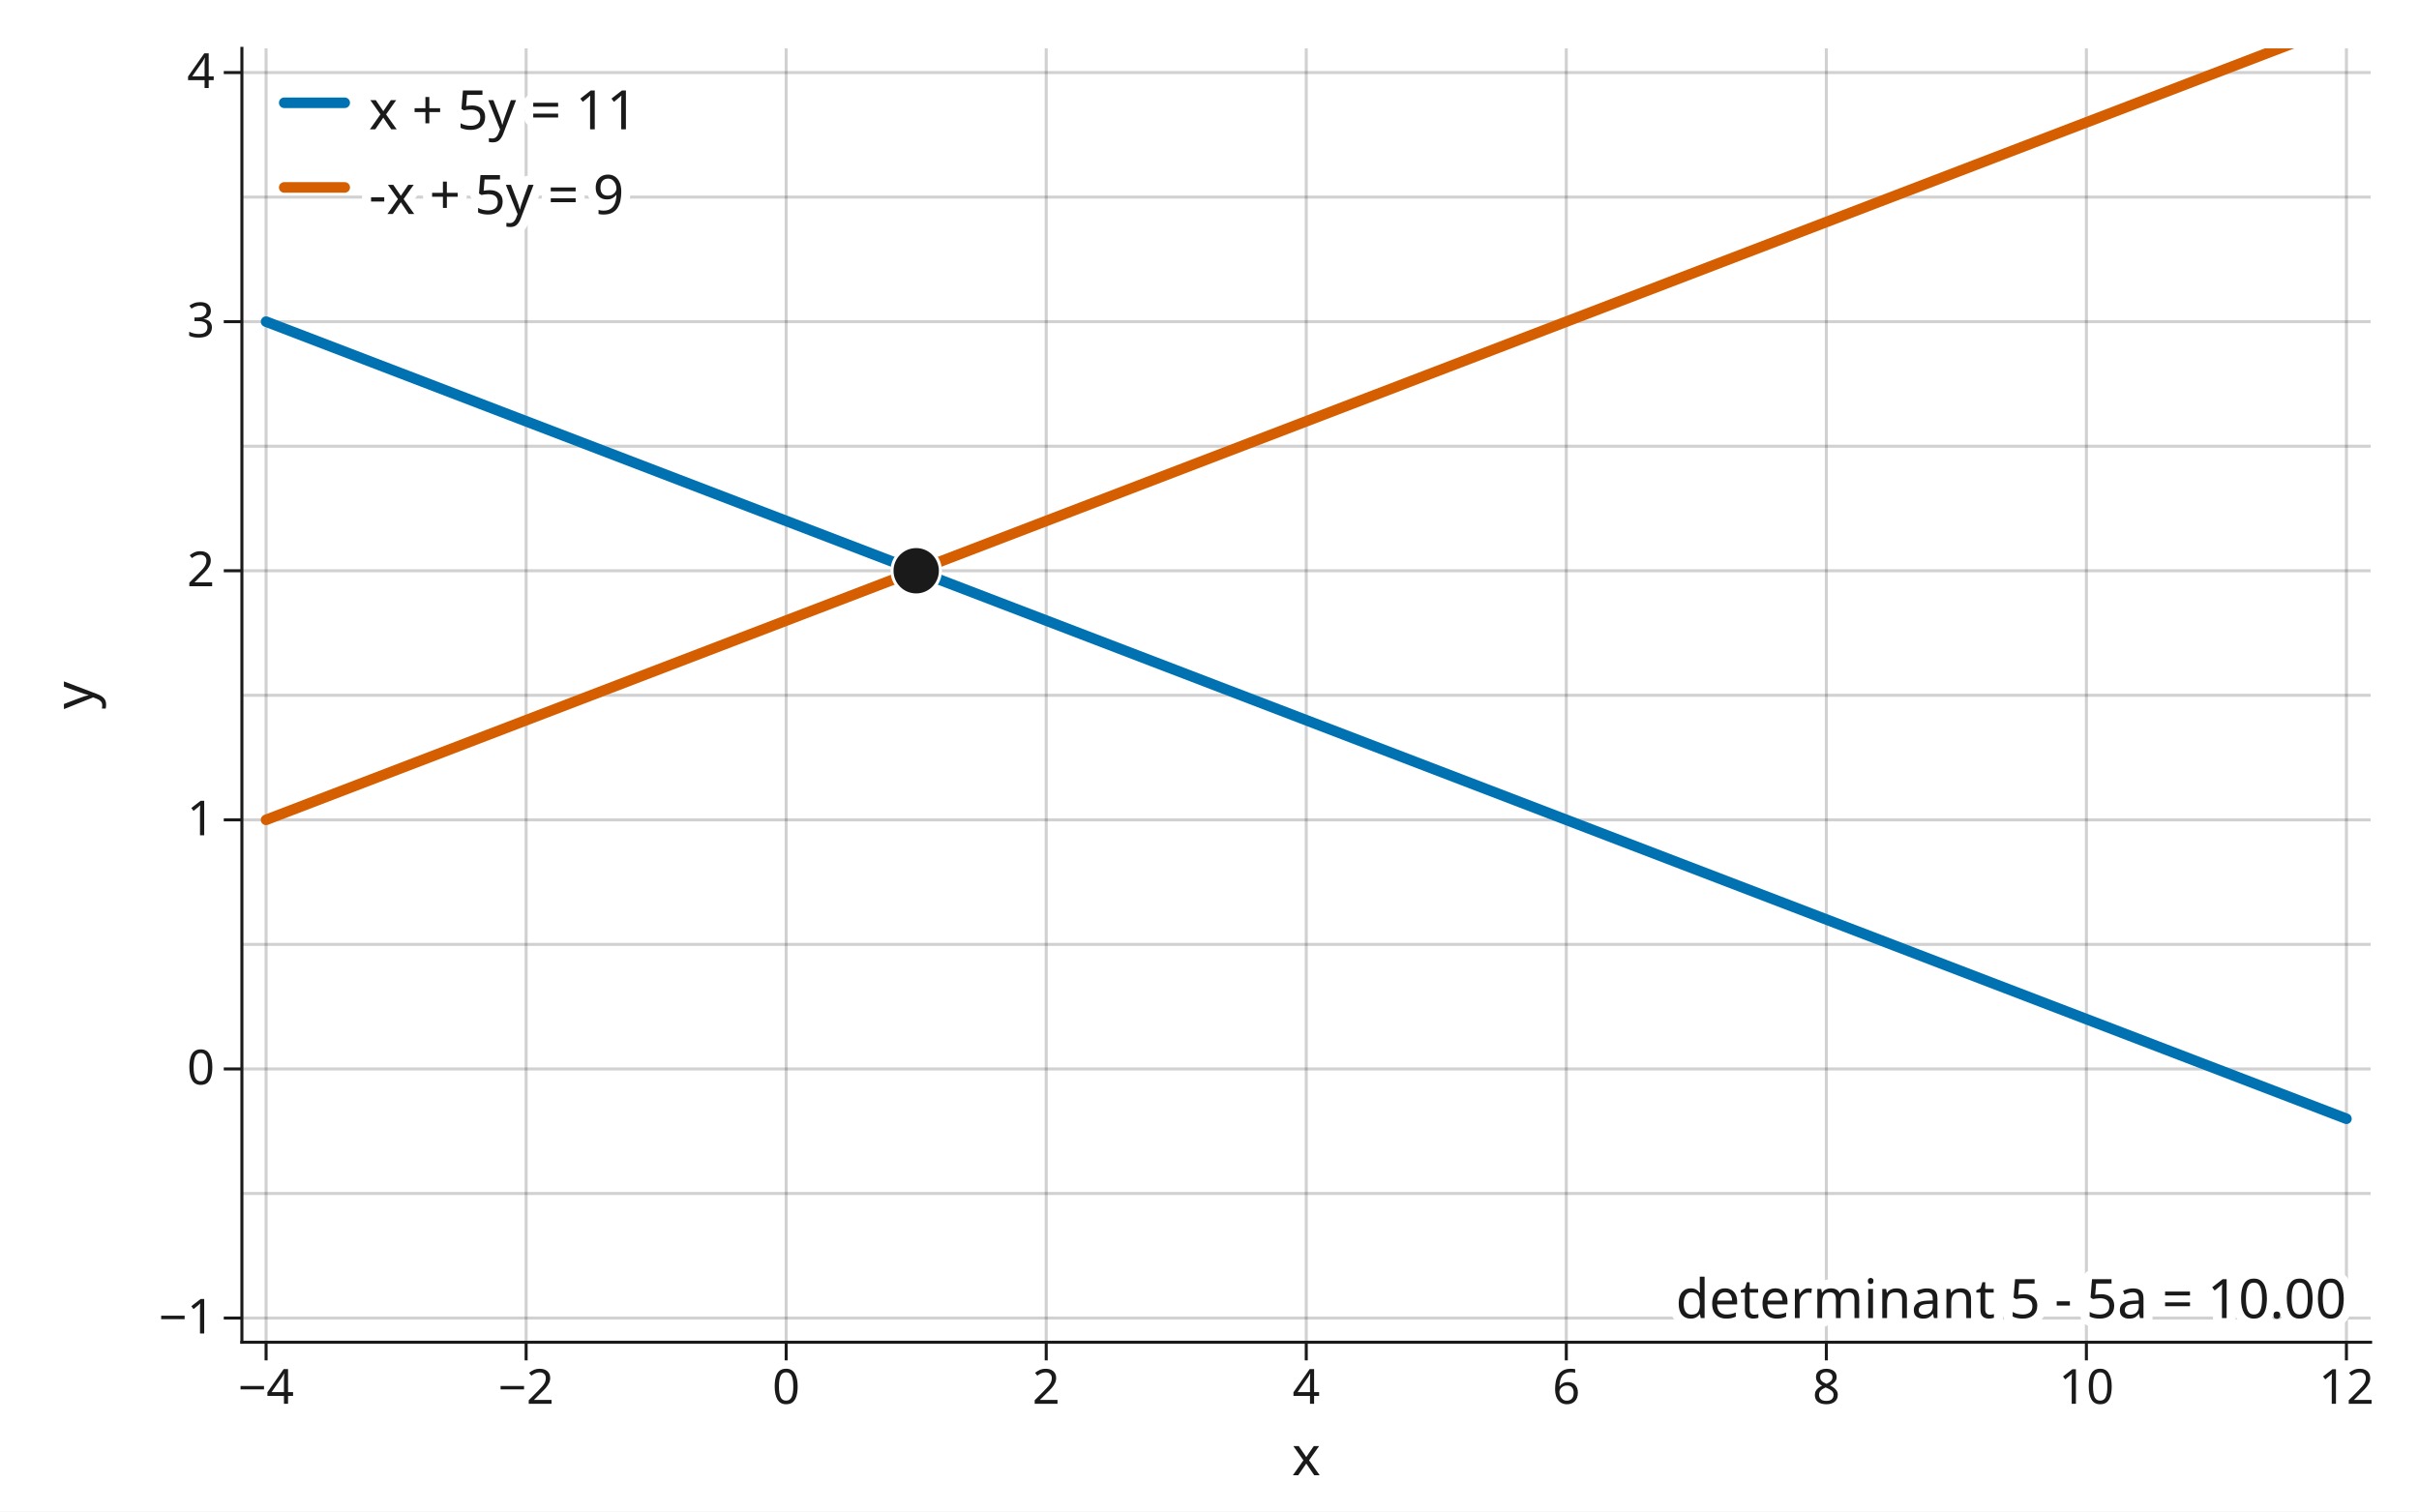
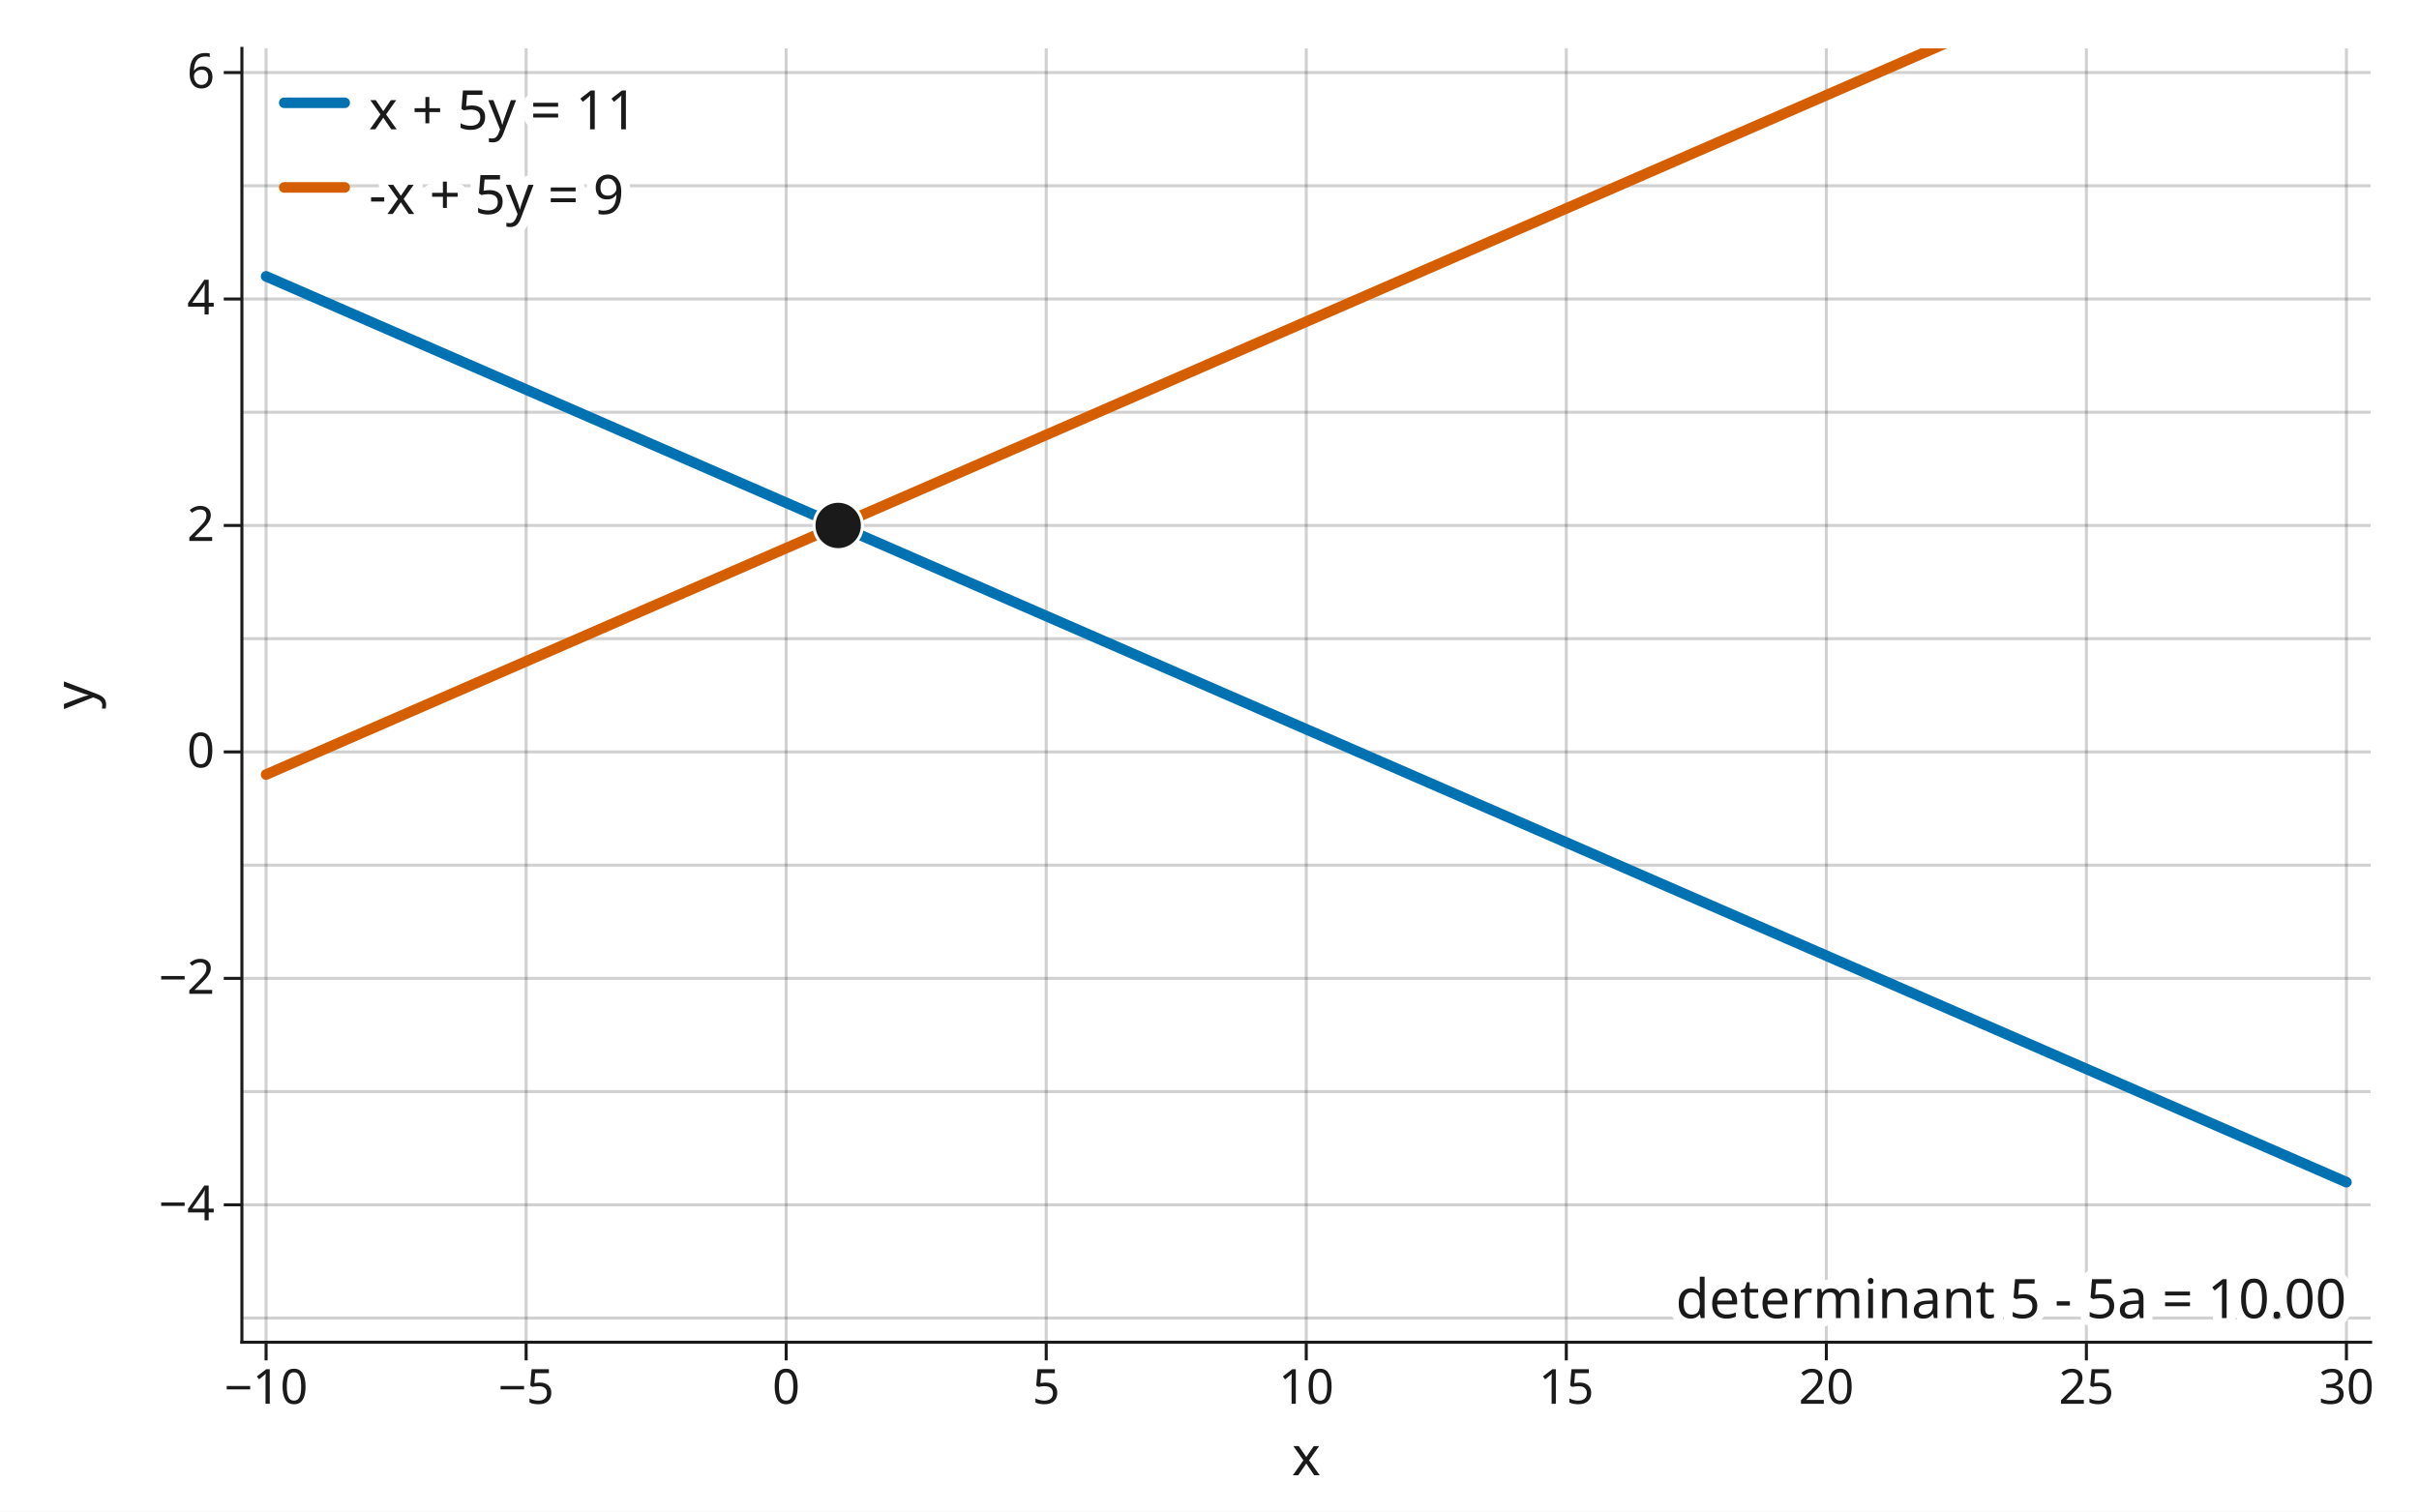
<svg xmlns="http://www.w3.org/2000/svg" width="680" height="425" viewBox="0 0 800 500" font-family="'Noto Sans', 'Helvetica Neue', Arial, sans-serif">
  <style>
@media (prefers-color-scheme: dark) {
  svg { color: #e2e8f0 }
  .background, [fill="white"] { fill: oklch(0.208 0.042 265.755) }
  [stroke="white"] { stroke: oklch(0.208 0.042 265.755) }
  [stroke="#000"] { stroke: #fff }
  [fill="black"], [fill="#1a1a1a"] { fill: #e2e8f0 }
  [stroke="black"], [stroke="#1a1a1a"] { stroke: #e2e8f0 }
  [fill="#0072B2"] { fill: #56B4E9 }
  [stroke="#0072B2"] { stroke: #56B4E9 }
  [fill="#444"] { fill: #cbd5e1 }
  [stroke="#444"] { stroke: #cbd5e1 }
  [fill="#bbb"] { fill: #475569 }
  [stroke="#bbb"] { stroke: #475569 }
}
</style>
  <rect class="background" width="800" height="500" fill="white" />
  <svg color="#1a1a1a" y="0" x="0" viewBox="0 0 800 500" height="500" width="800" text-anchor="middle" font-size="16" fill="currentColor" class="plot-d6a7b5">
    <style>:where(.plot-d6a7b5) {
  --plot-background: white;
  display: block;
  height: auto;
  height: intrinsic;
  max-width: 100%;
}
:where(.plot-d6a7b5 text),
:where(.plot-d6a7b5 tspan) {
  white-space: pre;
}</style>
    <g stroke="currentColor" fill="none" aria-hidden="true" aria-label="y-axis tick">
-       <path d="M0,0L-6,0" transform="translate(80,436)" />
-       <path d="M0,0L-6,0" transform="translate(80,353.6)" />
-       <path d="M0,0L-6,0" transform="translate(80,271.2)" />
-       <path d="M0,0L-6,0" transform="translate(80,188.8)" />
-       <path d="M0,0L-6,0" transform="translate(80,106.4)" />
+       <path d="M0,0L-6,0" transform="translate(80,398.5455)" />
+       <path d="M0,0L-6,0" transform="translate(80,323.6364)" />
+       <path d="M0,0L-6,0" transform="translate(80,248.7273)" />
+       <path d="M0,0L-6,0" transform="translate(80,173.8182)" />
+       <path d="M0,0L-6,0" transform="translate(80,98.90909)" />
      <path d="M0,0L-6,0" transform="translate(80,24)" />
    </g>
    <g transform="translate(-9,0)" font-variant="tabular-nums" text-anchor="end" aria-label="y-axis tick label">
-       <text transform="translate(80,436)" y="0.32em">−1</text>
-       <text transform="translate(80,353.6)" y="0.32em">0</text>
-       <text transform="translate(80,271.2)" y="0.32em">1</text>
-       <text transform="translate(80,188.8)" y="0.32em">2</text>
-       <text transform="translate(80,106.4)" y="0.32em">3</text>
-       <text transform="translate(80,24)" y="0.32em">4</text>
+       <text transform="translate(80,398.5455)" y="0.32em">−4</text>
+       <text transform="translate(80,323.6364)" y="0.32em">−2</text>
+       <text transform="translate(80,248.7273)" y="0.32em">0</text>
+       <text transform="translate(80,173.8182)" y="0.32em">2</text>
+       <text transform="translate(80,98.90909)" y="0.32em">4</text>
+       <text transform="translate(80,24)" y="0.32em">6</text>
    </g>
    <g font-size="18" transform="translate(-62,0)" aria-label="y-axis label">
      <text transform="translate(80,230) rotate(-90)" y="0.71em">y</text>
    </g>
    <g stroke="currentColor" fill="none" aria-hidden="true" aria-label="x-axis tick">
      <path d="M0,0L0,6" transform="translate(88,444)" />
      <path d="M0,0L0,6" transform="translate(174,444)" />
      <path d="M0,0L0,6" transform="translate(260,444)" />
      <path d="M0,0L0,6" transform="translate(346,444)" />
      <path d="M0,0L0,6" transform="translate(432,444)" />
      <path d="M0,0L0,6" transform="translate(518,444)" />
      <path d="M0,0L0,6" transform="translate(604,444)" />
      <path d="M0,0L0,6" transform="translate(690,444)" />
      <path d="M0,0L0,6" transform="translate(776,444)" />
    </g>
    <g transform="translate(0,9)" font-variant="tabular-nums" aria-label="x-axis tick label">
-       <text transform="translate(88,444)" y="0.71em">−4</text>
-       <text transform="translate(174,444)" y="0.71em">−2</text>
+       <text transform="translate(88,444)" y="0.71em">−10</text>
+       <text transform="translate(174,444)" y="0.71em">−5</text>
      <text transform="translate(260,444)" y="0.71em">0</text>
-       <text transform="translate(346,444)" y="0.71em">2</text>
-       <text transform="translate(432,444)" y="0.71em">4</text>
-       <text transform="translate(518,444)" y="0.71em">6</text>
-       <text transform="translate(604,444)" y="0.71em">8</text>
-       <text transform="translate(690,444)" y="0.71em">10</text>
-       <text transform="translate(776,444)" y="0.71em">12</text>
+       <text transform="translate(346,444)" y="0.71em">5</text>
+       <text transform="translate(432,444)" y="0.71em">10</text>
+       <text transform="translate(518,444)" y="0.71em">15</text>
+       <text transform="translate(604,444)" y="0.71em">20</text>
+       <text transform="translate(690,444)" y="0.71em">25</text>
+       <text transform="translate(776,444)" y="0.71em">30</text>
    </g>
    <g font-size="18" transform="translate(0,44)" aria-label="x-axis label">
      <text transform="translate(432,444)">x</text>
    </g>
    <g stroke-opacity="0.18" stroke="#000" aria-hidden="true" aria-label="x-grid">
      <line y2="444" y1="16" x2="88" x1="88" />
      <line y2="444" y1="16" x2="174" x1="174" />
      <line y2="444" y1="16" x2="260" x1="260" />
      <line y2="444" y1="16" x2="346" x1="346" />
      <line y2="444" y1="16" x2="432" x1="432" />
      <line y2="444" y1="16" x2="518" x1="518" />
      <line y2="444" y1="16" x2="604" x1="604" />
      <line y2="444" y1="16" x2="690" x1="690" />
      <line y2="444" y1="16" x2="776" x1="776" />
    </g>
    <g stroke-opacity="0.18" stroke="#000" aria-hidden="true" aria-label="y-grid">
      <line y2="436" y1="436" x2="784" x1="80" />
-       <line y2="394.8" y1="394.8" x2="784" x1="80" />
-       <line y2="353.6" y1="353.6" x2="784" x1="80" />
-       <line y2="312.4" y1="312.4" x2="784" x1="80" />
-       <line y2="271.2" y1="271.2" x2="784" x1="80" />
-       <line y2="230" y1="230" x2="784" x1="80" />
-       <line y2="188.8" y1="188.8" x2="784" x1="80" />
-       <line y2="147.6" y1="147.6" x2="784" x1="80" />
-       <line y2="106.4" y1="106.4" x2="784" x1="80" />
-       <line y2="65.2" y1="65.2" x2="784" x1="80" />
+       <line y2="398.545" y1="398.545" x2="784" x1="80" />
+       <line y2="361.091" y1="361.091" x2="784" x1="80" />
+       <line y2="323.636" y1="323.636" x2="784" x1="80" />
+       <line y2="286.182" y1="286.182" x2="784" x1="80" />
+       <line y2="248.727" y1="248.727" x2="784" x1="80" />
+       <line y2="211.273" y1="211.273" x2="784" x1="80" />
+       <line y2="173.818" y1="173.818" x2="784" x1="80" />
+       <line y2="136.364" y1="136.364" x2="784" x1="80" />
+       <line y2="98.909" y1="98.909" x2="784" x1="80" />
+       <line y2="61.455" y1="61.455" x2="784" x1="80" />
      <line y2="24" y1="24" x2="784" x1="80" />
    </g>
    <clipPath id="plot-clip-1">
      <rect height="428" width="704" y="16" x="80" />
    </clipPath>
    <g clip-path="url(#plot-clip-1)" aria-label="dot">
      <g transform="translate(24,18)" stroke-linecap="round" stroke-width="3.5" stroke="#0072B2" fill="none">
        <path d="M-10,0L10,0" transform="translate(80,16)" />
      </g>
    </g>
    <g clip-path="url(#plot-clip-1)" aria-label="text">
      <g transform="translate(42,14)" font-size="18" text-anchor="start" paint-order="stroke" stroke-linejoin="round" stroke-width="6" stroke="white" fill="#1a1a1a">
        <text transform="translate(80,16)" y="0.71em">x + 5y = 11</text>
      </g>
    </g>
    <g clip-path="url(#plot-clip-1)" aria-label="dot">
      <g transform="translate(24,46)" stroke-linecap="round" stroke-width="3.5" stroke="#D55E00" fill="none">
        <path d="M-10,0L10,0" transform="translate(80,16)" />
      </g>
    </g>
    <g clip-path="url(#plot-clip-1)" aria-label="text">
      <g transform="translate(42,42)" font-size="18" text-anchor="start" paint-order="stroke" stroke-linejoin="round" stroke-width="6" stroke="white" fill="#1a1a1a">
        <text transform="translate(80,16)" y="0.71em">-x + 5y = 9</text>
      </g>
    </g>
    <g clip-path="url(#plot-clip-1)" aria-label="line">
      <g stroke-linecap="round" stroke-linejoin="round" stroke-width="3.5" stroke="#0072B2" fill="none">
-         <path d="M88,106.4L776,370.08" />
+         <path d="M88,91.418L776,391.055" />
      </g>
    </g>
    <g clip-path="url(#plot-clip-1)" aria-label="line">
      <g stroke-linecap="round" stroke-linejoin="round" stroke-width="3.5" stroke="#D55E00" fill="none">
-         <path d="M88,271.2L776,7.52" />
+         <path d="M88,256.218L776,-43.418" />
      </g>
    </g>
    <g clip-path="url(#plot-clip-1)" aria-label="dot">
      <g stroke="white" fill="#1a1a1a">
-         <circle r="8" cy="188.8" cx="303" />
+         <circle r="8" cy="173.818" cx="277.2" />
      </g>
    </g>
    <g clip-path="url(#plot-clip-1)" aria-label="text">
      <g transform="translate(-8,-8)" font-size="18" text-anchor="end" paint-order="stroke" stroke-linejoin="round" stroke-width="6" stroke="white" fill="#1a1a1a">
        <text transform="translate(784,444)">determinant 5 - 5a = 10.00</text>
      </g>
    </g>
    <line y2="444" y1="444" x2="784" x1="80" stroke-linecap="square" stroke="currentColor" aria-label="frame" />
    <line y2="444" y1="16" x2="80" x1="80" stroke-linecap="square" stroke="currentColor" aria-label="frame" />
  </svg>
</svg>
